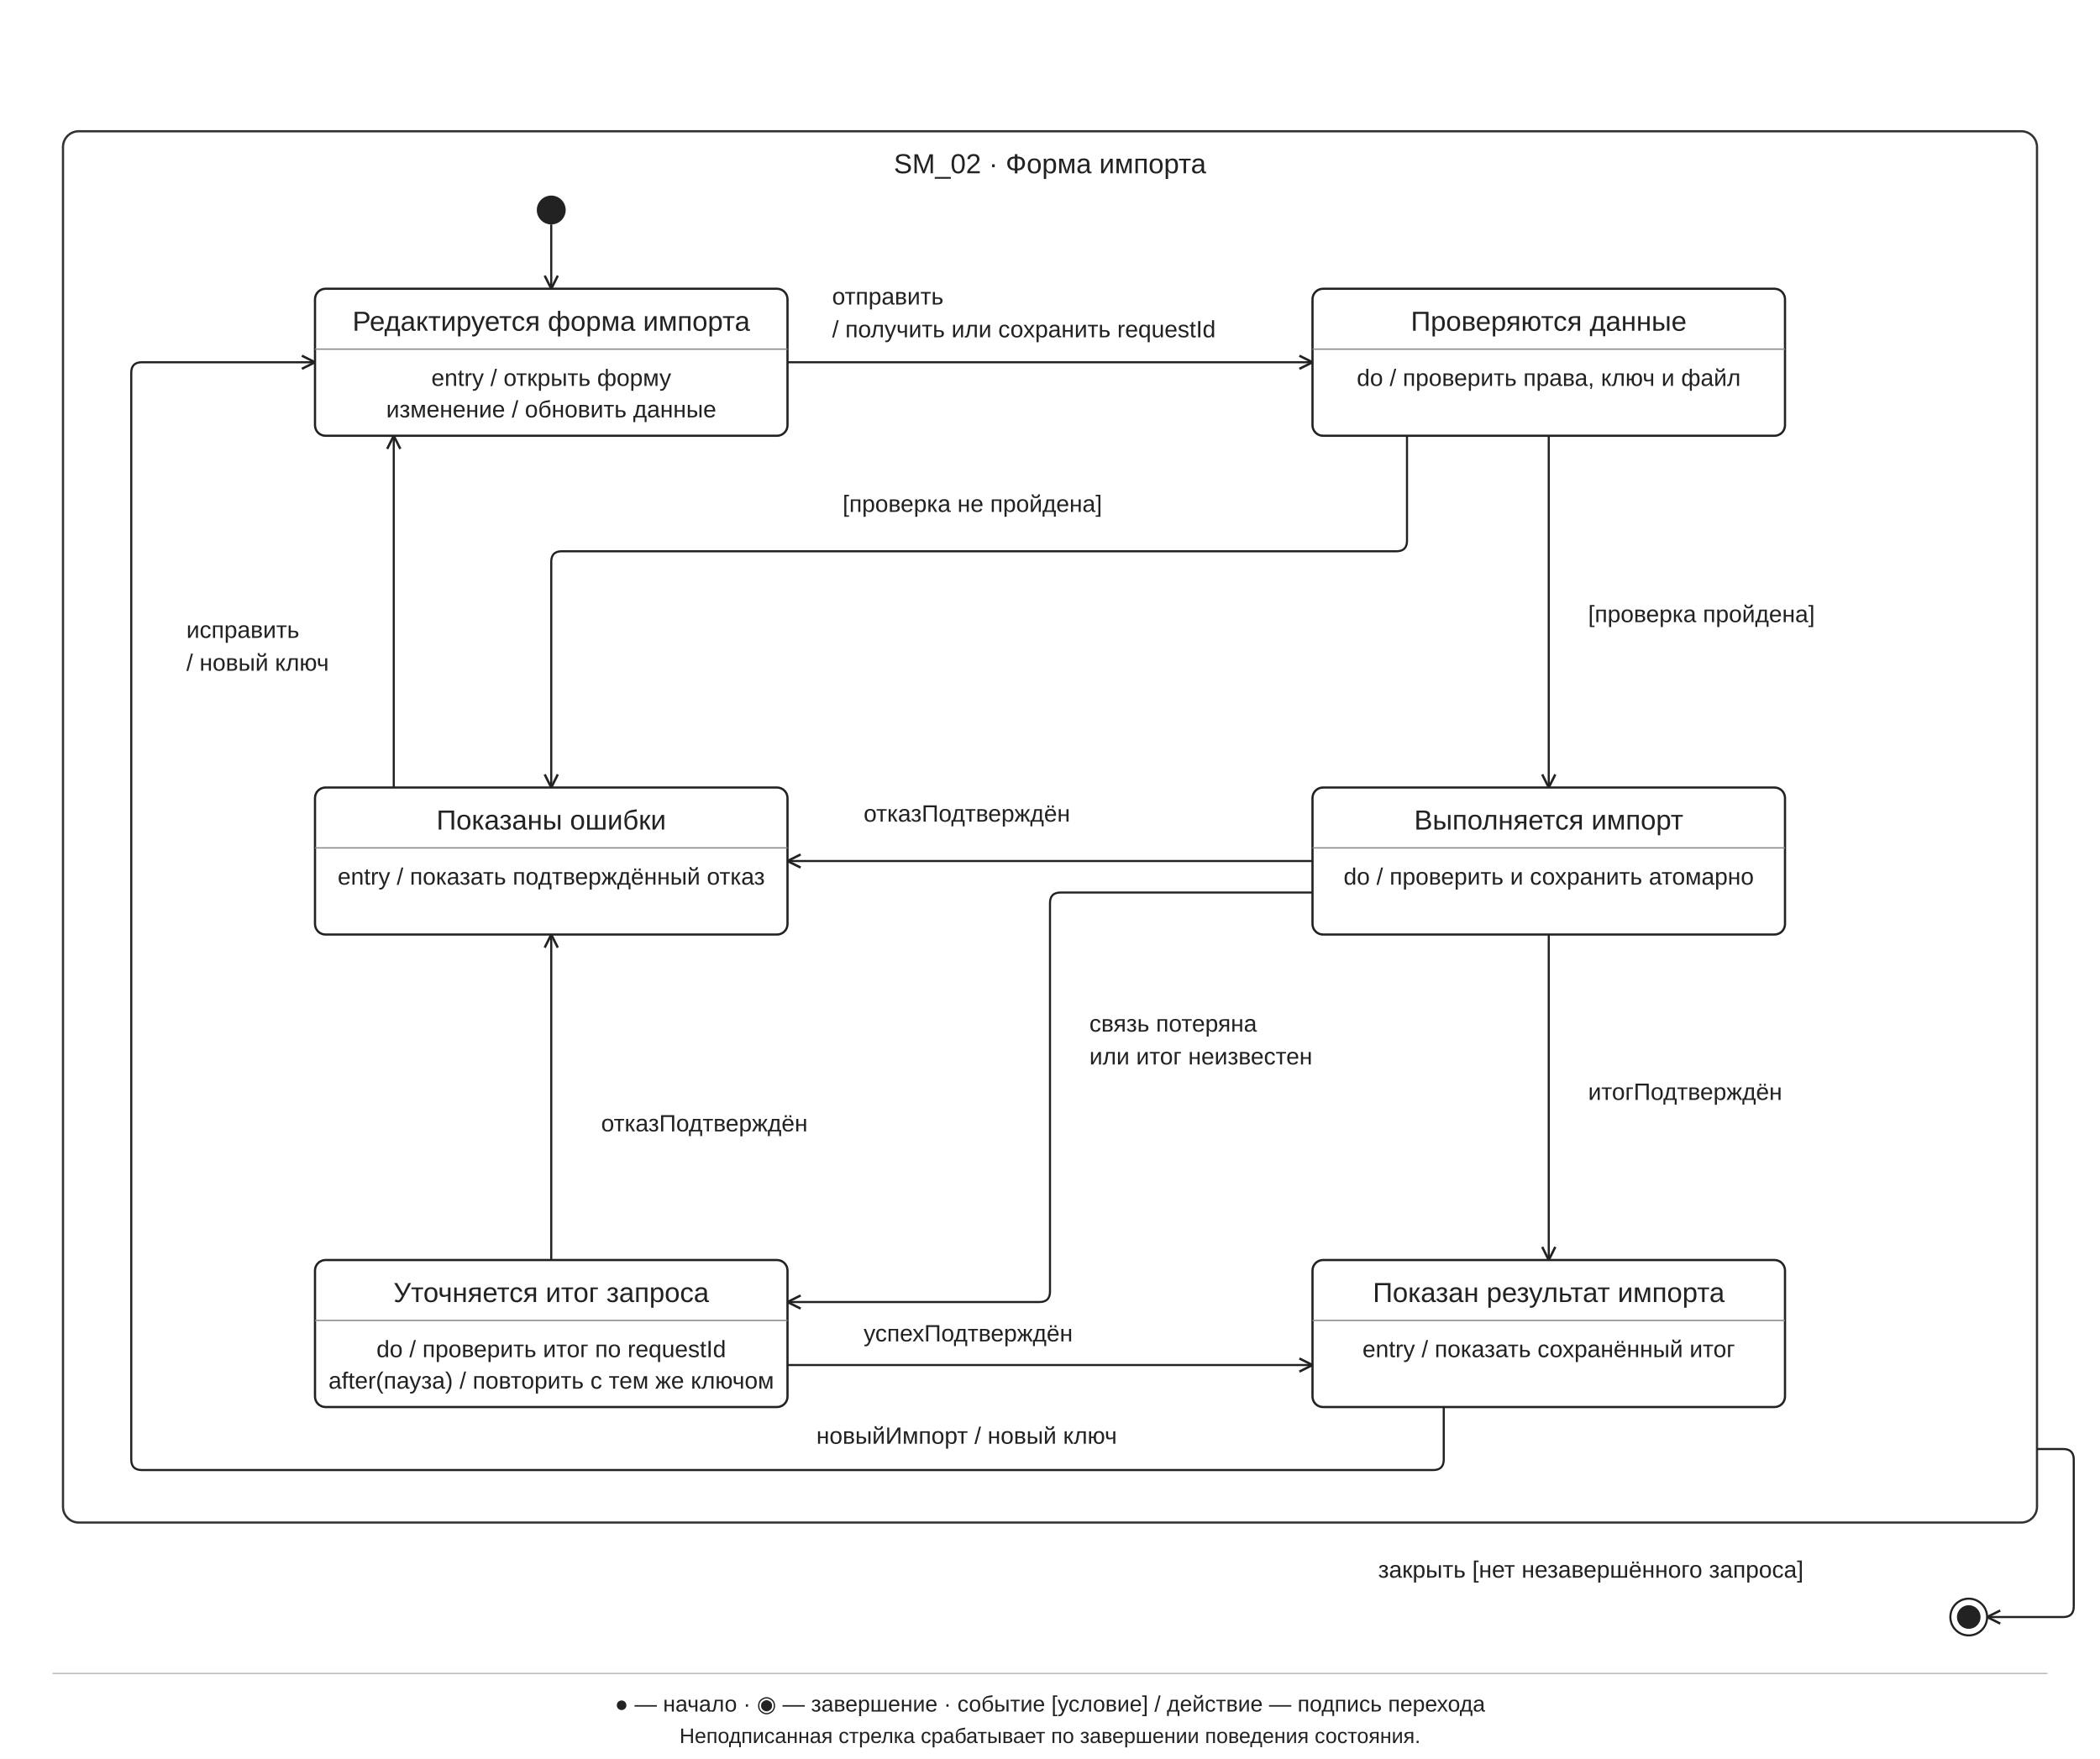
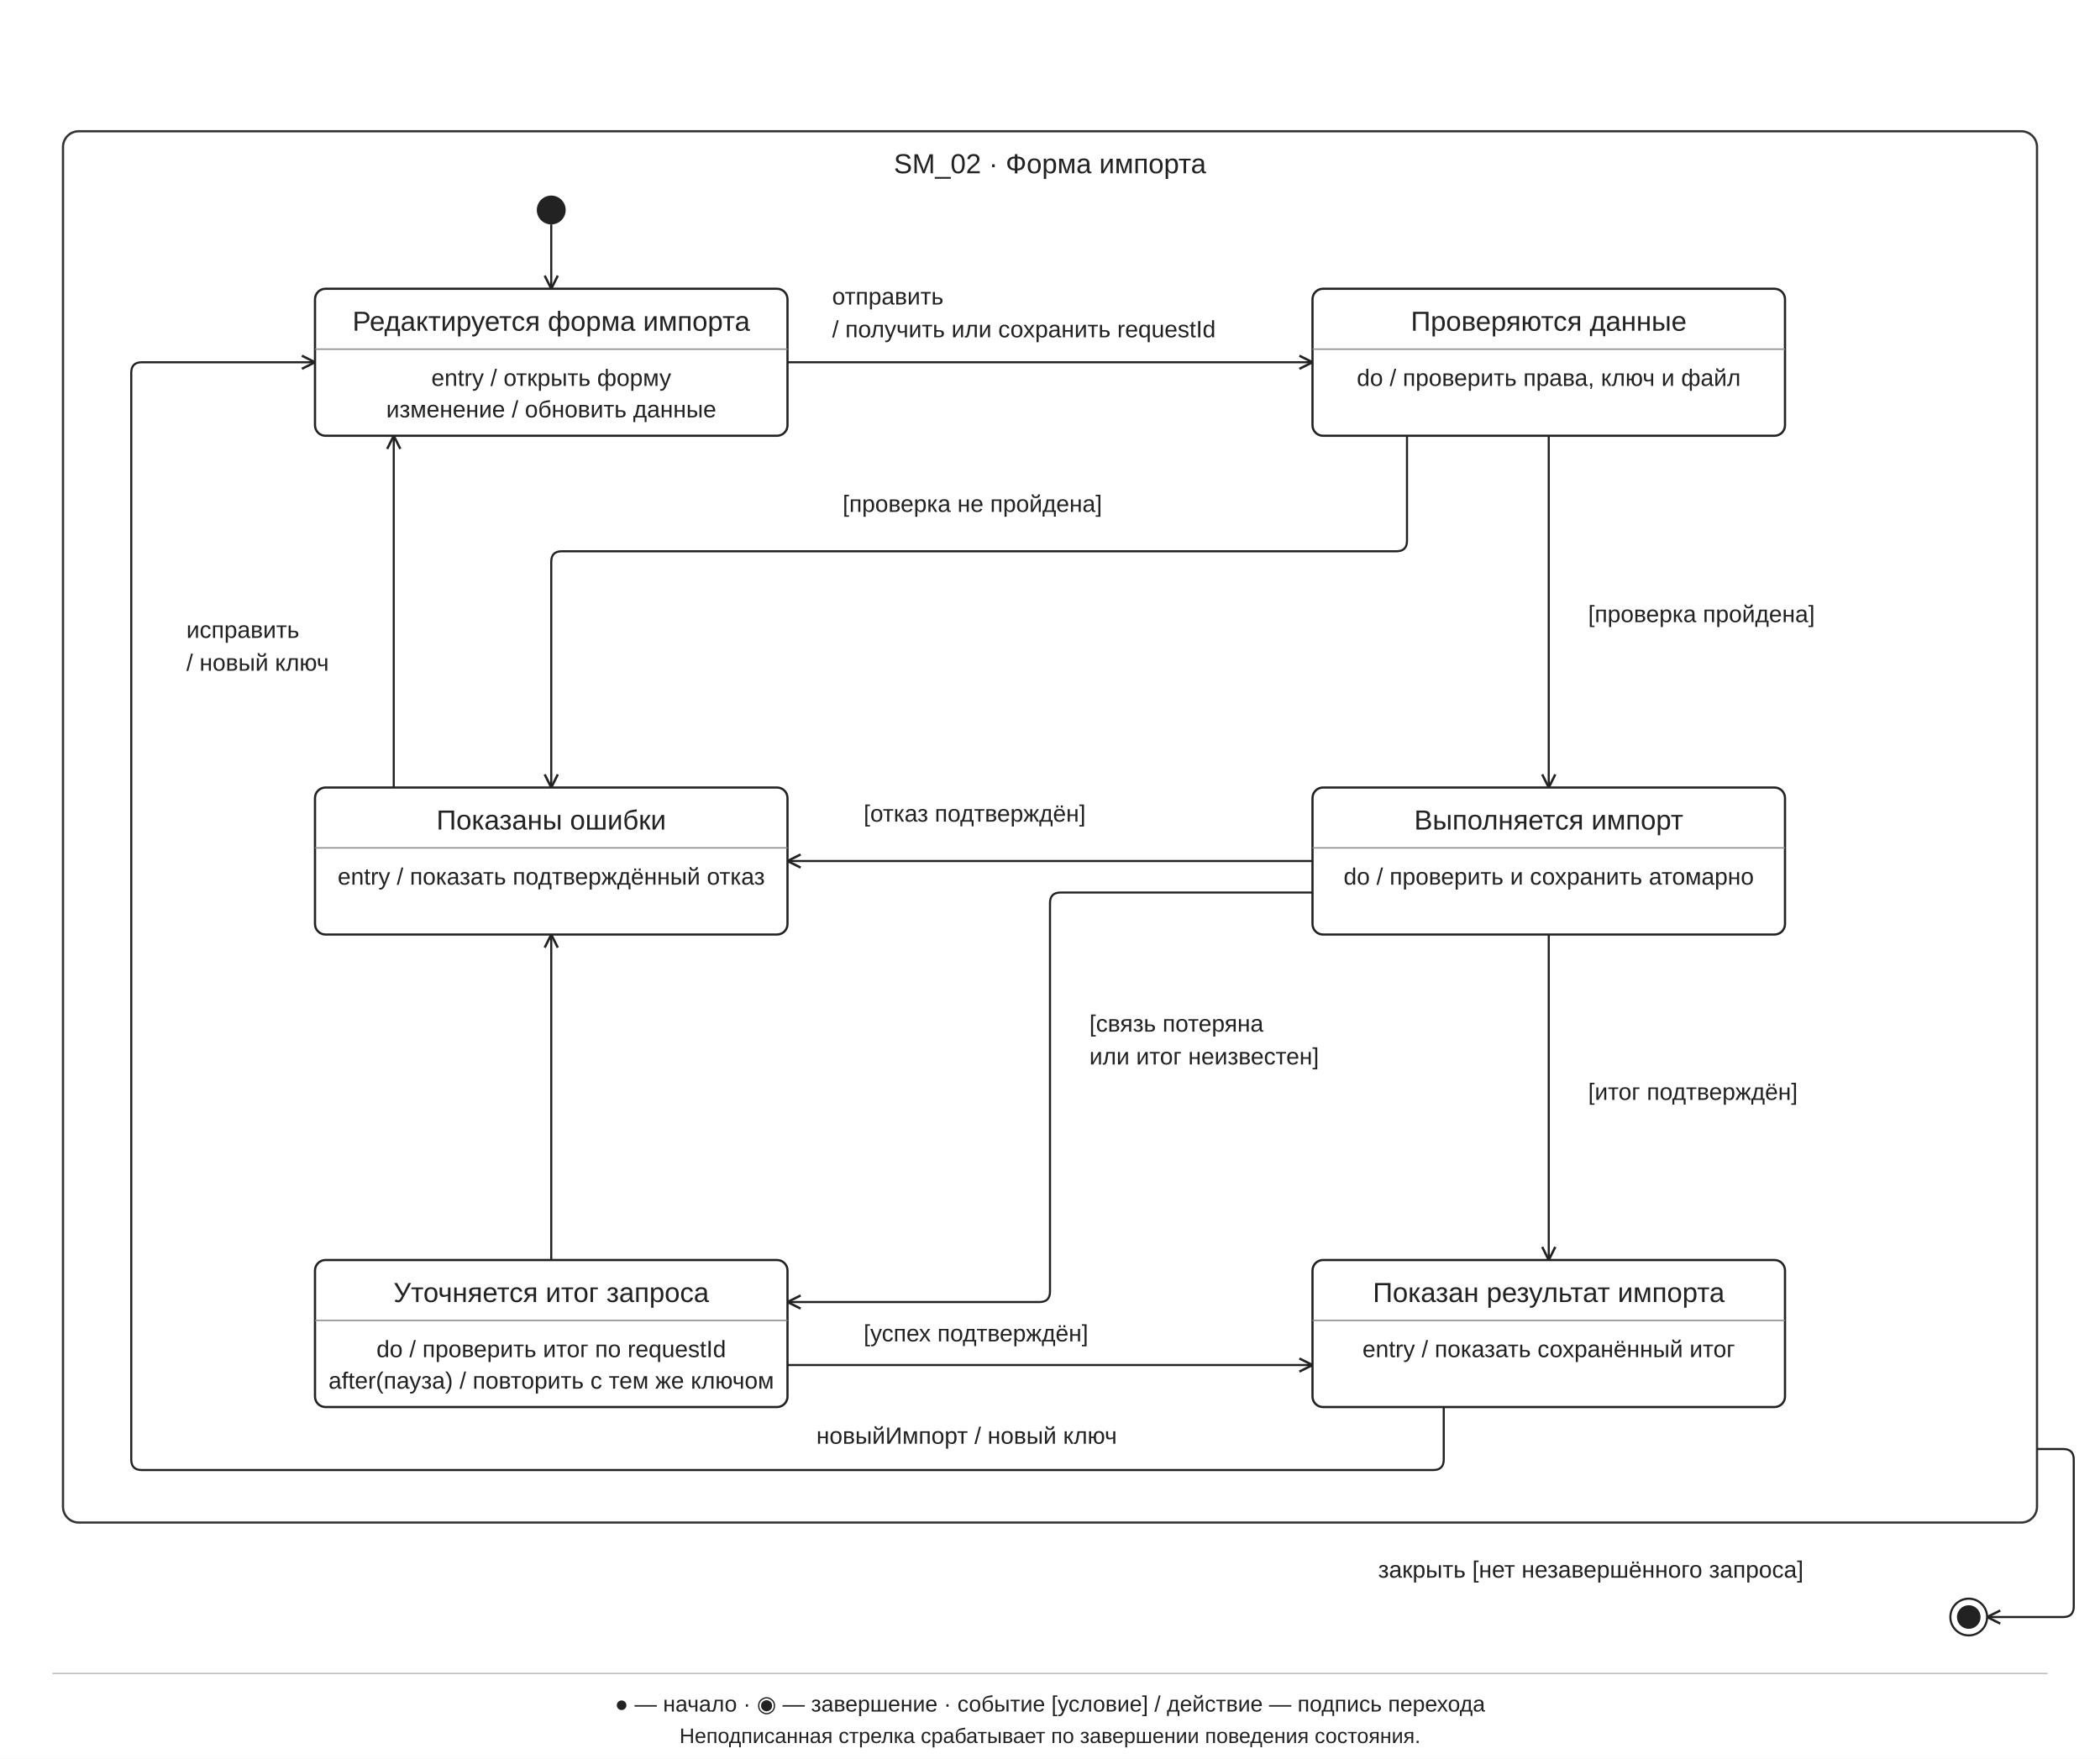
<svg xmlns="http://www.w3.org/2000/svg" viewBox="0 0 1600 1340" role="img" aria-labelledby="06_SM_import-title 06_SM_import-desc" id="d-06_SM_import-root">
  <defs>
    <style>#d-06_SM_import-root { color: #222; font-family: Arial,sans-serif; }
      #d-06_SM_import-root .diagram-container { width:100%;overflow-x:auto }
      @media print {
#d-06_SM_import-root .diagram-container { overflow-x:visible }
}</style>
    <marker id="d-06_SM_import-arrow" markerWidth="12" markerHeight="12" refX="11" refY="6" orient="auto" markerUnits="userSpaceOnUse">
      <path d="M1 1 L11 6 L1 11" fill="none" stroke="#222" stroke-width="1.8" />
    </marker>
  </defs>
  <rect width="1600" height="1340" fill="#fff" />
  <rect x="48" y="100" width="1504" height="1060" rx="12" fill="#fff" stroke="#333" stroke-width="1.7" />
  <text x="800.0" y="132" text-anchor="middle" font-family="Arial, sans-serif" font-size="21" fill="#222">SM_02 · Форма импорта</text>
  <path d="M 420 171 L 420 220" fill="none" stroke="#222" stroke-width="1.6" marker-end="url(#d-06_SM_import-arrow)" />
  <path d="M 600 276 L 1000 276" fill="none" stroke="#222" stroke-width="1.6" marker-end="url(#d-06_SM_import-arrow)" />
  <path d="M 1180 332 L 1180 600" fill="none" stroke="#222" stroke-width="1.6" marker-end="url(#d-06_SM_import-arrow)" />
  <path d="M 1072 332 L 1072.0 412.0 Q 1072 420 1064.0 420.0 L 428.0 420.0 Q 420 420 420.0 428.0 L 420 600" fill="none" stroke="#222" stroke-width="1.6" marker-end="url(#d-06_SM_import-arrow)" />
  <path d="M 1180 712 L 1180 960" fill="none" stroke="#222" stroke-width="1.6" marker-end="url(#d-06_SM_import-arrow)" />
  <path d="M 1000 656 L 600 656" fill="none" stroke="#222" stroke-width="1.6" marker-end="url(#d-06_SM_import-arrow)" />
  <path d="M 1000 680 L 808.0 680.0 Q 800 680 800.0 688.0 L 800.0 984.0 Q 800 992 792.0 992.0 L 600 992" fill="none" stroke="#222" stroke-width="1.6" marker-end="url(#d-06_SM_import-arrow)" />
  <path d="M 600 1040 L 1000 1040" fill="none" stroke="#222" stroke-width="1.6" marker-end="url(#d-06_SM_import-arrow)" />
  <path d="M 420 960 L 420 712" fill="none" stroke="#222" stroke-width="1.6" marker-end="url(#d-06_SM_import-arrow)" />
  <path d="M 300 600 L 300 332" fill="none" stroke="#222" stroke-width="1.6" marker-end="url(#d-06_SM_import-arrow)" />
  <path d="M 1100 1072 L 1100.0 1112.0 Q 1100 1120 1092.0 1120.0 L 108.0 1120.0 Q 100 1120 100.0 1112.0 L 100.0 284.0 Q 100 276 108.0 276.0 L 240 276" fill="none" stroke="#222" stroke-width="1.6" marker-end="url(#d-06_SM_import-arrow)" />
  <path d="M 1552 1104 L 1572.0 1104.0 Q 1580 1104 1580.0 1112.0 L 1580.0 1224.0 Q 1580 1232 1572.0 1232.0 L 1514 1232" fill="none" stroke="#222" stroke-width="1.6" marker-end="url(#d-06_SM_import-arrow)" />
  <rect x="624" y="210" width="312" height="58" fill="#fff" />
  <text x="634" y="232" text-anchor="start" font-family="Arial, sans-serif" font-size="18" fill="#222">отправить</text>
  <text x="634" y="257" text-anchor="start" font-family="Arial, sans-serif" font-size="18" fill="#222">/ получить или сохранить requestId</text>
  <rect x="1200" y="452" width="194" height="33" fill="#fff" />
  <text x="1210" y="474" text-anchor="start" font-family="Arial, sans-serif" font-size="18" fill="#222">[проверка пройдена]</text>
  <rect x="632" y="368" width="219" height="33" fill="#fff" />
  <text x="642" y="390" text-anchor="start" font-family="Arial, sans-serif" font-size="18" fill="#222">[проверка не пройдена]</text>
-   <rect x="1200" y="816" width="170" height="33" fill="#fff" />
-   <text x="1210" y="838" text-anchor="start" font-family="Arial, sans-serif" font-size="18" fill="#222">итогПодтверждён</text>
-   <rect x="648" y="604" width="179" height="33" fill="#fff" />
-   <text x="658" y="626" text-anchor="start" font-family="Arial, sans-serif" font-size="18" fill="#222">отказПодтверждён</text>
-   <rect x="820" y="764" width="191" height="58" fill="#fff" />
-   <text x="830" y="786" text-anchor="start" font-family="Arial, sans-serif" font-size="18" fill="#222">связь потеряна</text>
-   <text x="830" y="811" text-anchor="start" font-family="Arial, sans-serif" font-size="18" fill="#222">или итог неизвестен</text>
-   <rect x="648" y="1000" width="182" height="33" fill="#fff" />
-   <text x="658" y="1022" text-anchor="start" font-family="Arial, sans-serif" font-size="18" fill="#222">успехПодтверждён</text>
-   <rect x="448" y="840" width="179" height="33" fill="#fff" />
-   <text x="458" y="862" text-anchor="start" font-family="Arial, sans-serif" font-size="18" fill="#222">отказПодтверждён</text>
+   <rect x="1200" y="816" width="182" height="33" fill="#fff" />
+   <text x="1210" y="838" text-anchor="start" font-family="Arial, sans-serif" font-size="18" fill="#222">[итог подтверждён]</text>
+   <rect x="648" y="604" width="191" height="33" fill="#fff" />
+   <text x="658" y="626" text-anchor="start" font-family="Arial, sans-serif" font-size="18" fill="#222">[отказ подтверждён]</text>
+   <rect x="820" y="764" width="196" height="58" fill="#fff" />
+   <text x="830" y="786" text-anchor="start" font-family="Arial, sans-serif" font-size="18" fill="#222">[связь потеряна</text>
+   <text x="830" y="811" text-anchor="start" font-family="Arial, sans-serif" font-size="18" fill="#222">или итог неизвестен]</text>
+   <rect x="648" y="1000" width="194" height="33" fill="#fff" />
+   <text x="658" y="1022" text-anchor="start" font-family="Arial, sans-serif" font-size="18" fill="#222">[успех подтверждён]</text>
+   <rect x="648" y="604" width="191" height="33" fill="#fff" />
+   <text x="658" y="626" text-anchor="start" font-family="Arial, sans-serif" font-size="18" fill="#222">[отказ подтверждён]</text>
  <rect x="132" y="464" width="130" height="58" fill="#fff" />
  <text x="142" y="486" text-anchor="start" font-family="Arial, sans-serif" font-size="18" fill="#222">исправить</text>
  <text x="142" y="511" text-anchor="start" font-family="Arial, sans-serif" font-size="18" fill="#222">/ новый ключ</text>
  <rect x="612" y="1078" width="251" height="33" fill="#fff" />
  <text x="622" y="1100" text-anchor="start" font-family="Arial, sans-serif" font-size="18" fill="#222">новыйИмпорт / новый ключ</text>
  <rect x="1040" y="1180" width="345" height="33" fill="#fff" />
  <text x="1050" y="1202" text-anchor="start" font-family="Arial, sans-serif" font-size="18" fill="#222">закрыть [нет незавершённого запроса]</text>
  <circle cx="420" cy="160" r="11" fill="#222" />
  <rect x="240" y="220" width="360" height="112" rx="8" fill="#fff" stroke="#222" stroke-width="1.7" />
  <text x="420.0" y="252" text-anchor="middle" font-family="Arial, sans-serif" font-size="21" fill="#222">Редактируется форма импорта</text>
  <line x1="240" y1="266" x2="600" y2="266" stroke="#888" />
  <text x="420.0" y="294" text-anchor="middle" font-family="Arial, sans-serif" font-size="18" fill="#222">entry / открыть форму</text>
  <text x="420.0" y="318" text-anchor="middle" font-family="Arial, sans-serif" font-size="18" fill="#222">изменение / обновить данные</text>
  <rect x="1000" y="220" width="360" height="112" rx="8" fill="#fff" stroke="#222" stroke-width="1.7" />
  <text x="1180.0" y="252" text-anchor="middle" font-family="Arial, sans-serif" font-size="21" fill="#222">Проверяются данные</text>
  <line x1="1000" y1="266" x2="1360" y2="266" stroke="#888" />
  <text x="1180.0" y="294" text-anchor="middle" font-family="Arial, sans-serif" font-size="18" fill="#222">do / проверить права, ключ и файл</text>
  <rect x="1000" y="600" width="360" height="112" rx="8" fill="#fff" stroke="#222" stroke-width="1.7" />
  <text x="1180.0" y="632" text-anchor="middle" font-family="Arial, sans-serif" font-size="21" fill="#222">Выполняется импорт</text>
  <line x1="1000" y1="646" x2="1360" y2="646" stroke="#888" />
  <text x="1180.0" y="674" text-anchor="middle" font-family="Arial, sans-serif" font-size="18" fill="#222">do / проверить и сохранить атомарно</text>
  <rect x="240" y="600" width="360" height="112" rx="8" fill="#fff" stroke="#222" stroke-width="1.7" />
  <text x="420.0" y="632" text-anchor="middle" font-family="Arial, sans-serif" font-size="21" fill="#222">Показаны ошибки</text>
  <line x1="240" y1="646" x2="600" y2="646" stroke="#888" />
  <text x="420.0" y="674" text-anchor="middle" font-family="Arial, sans-serif" font-size="18" fill="#222">entry / показать подтверждённый отказ</text>
  <rect x="240" y="960" width="360" height="112" rx="8" fill="#fff" stroke="#222" stroke-width="1.7" />
  <text x="420.0" y="992" text-anchor="middle" font-family="Arial, sans-serif" font-size="21" fill="#222">Уточняется итог запроса</text>
  <line x1="240" y1="1006" x2="600" y2="1006" stroke="#888" />
  <text x="420.0" y="1034" text-anchor="middle" font-family="Arial, sans-serif" font-size="18" fill="#222">do / проверить итог по requestId</text>
  <text x="420.0" y="1058" text-anchor="middle" font-family="Arial, sans-serif" font-size="18" fill="#222">after(пауза) / повторить с тем же ключом</text>
  <rect x="1000" y="960" width="360" height="112" rx="8" fill="#fff" stroke="#222" stroke-width="1.7" />
  <text x="1180.0" y="992" text-anchor="middle" font-family="Arial, sans-serif" font-size="21" fill="#222">Показан результат импорта</text>
  <line x1="1000" y1="1006" x2="1360" y2="1006" stroke="#888" />
  <text x="1180.0" y="1034" text-anchor="middle" font-family="Arial, sans-serif" font-size="18" fill="#222">entry / показать сохранённый итог</text>
  <circle cx="1500" cy="1232" r="14" fill="#fff" stroke="#222" stroke-width="1.6" />
  <circle cx="1500" cy="1232" r="9" fill="#222" />
  <line x1="40" y1="1275" x2="1560" y2="1275" stroke="#bbb" />
  <text x="800.0" y="1304" text-anchor="middle" font-family="Arial, sans-serif" font-size="17" fill="#222">● — начало · ◉ — завершение · событие [условие] / действие — подпись перехода</text>
  <text x="800.0" y="1328" text-anchor="middle" font-family="Arial, sans-serif" font-size="16" fill="#222">Неподписанная стрелка срабатывает по завершении поведения состояния.</text>
</svg>
